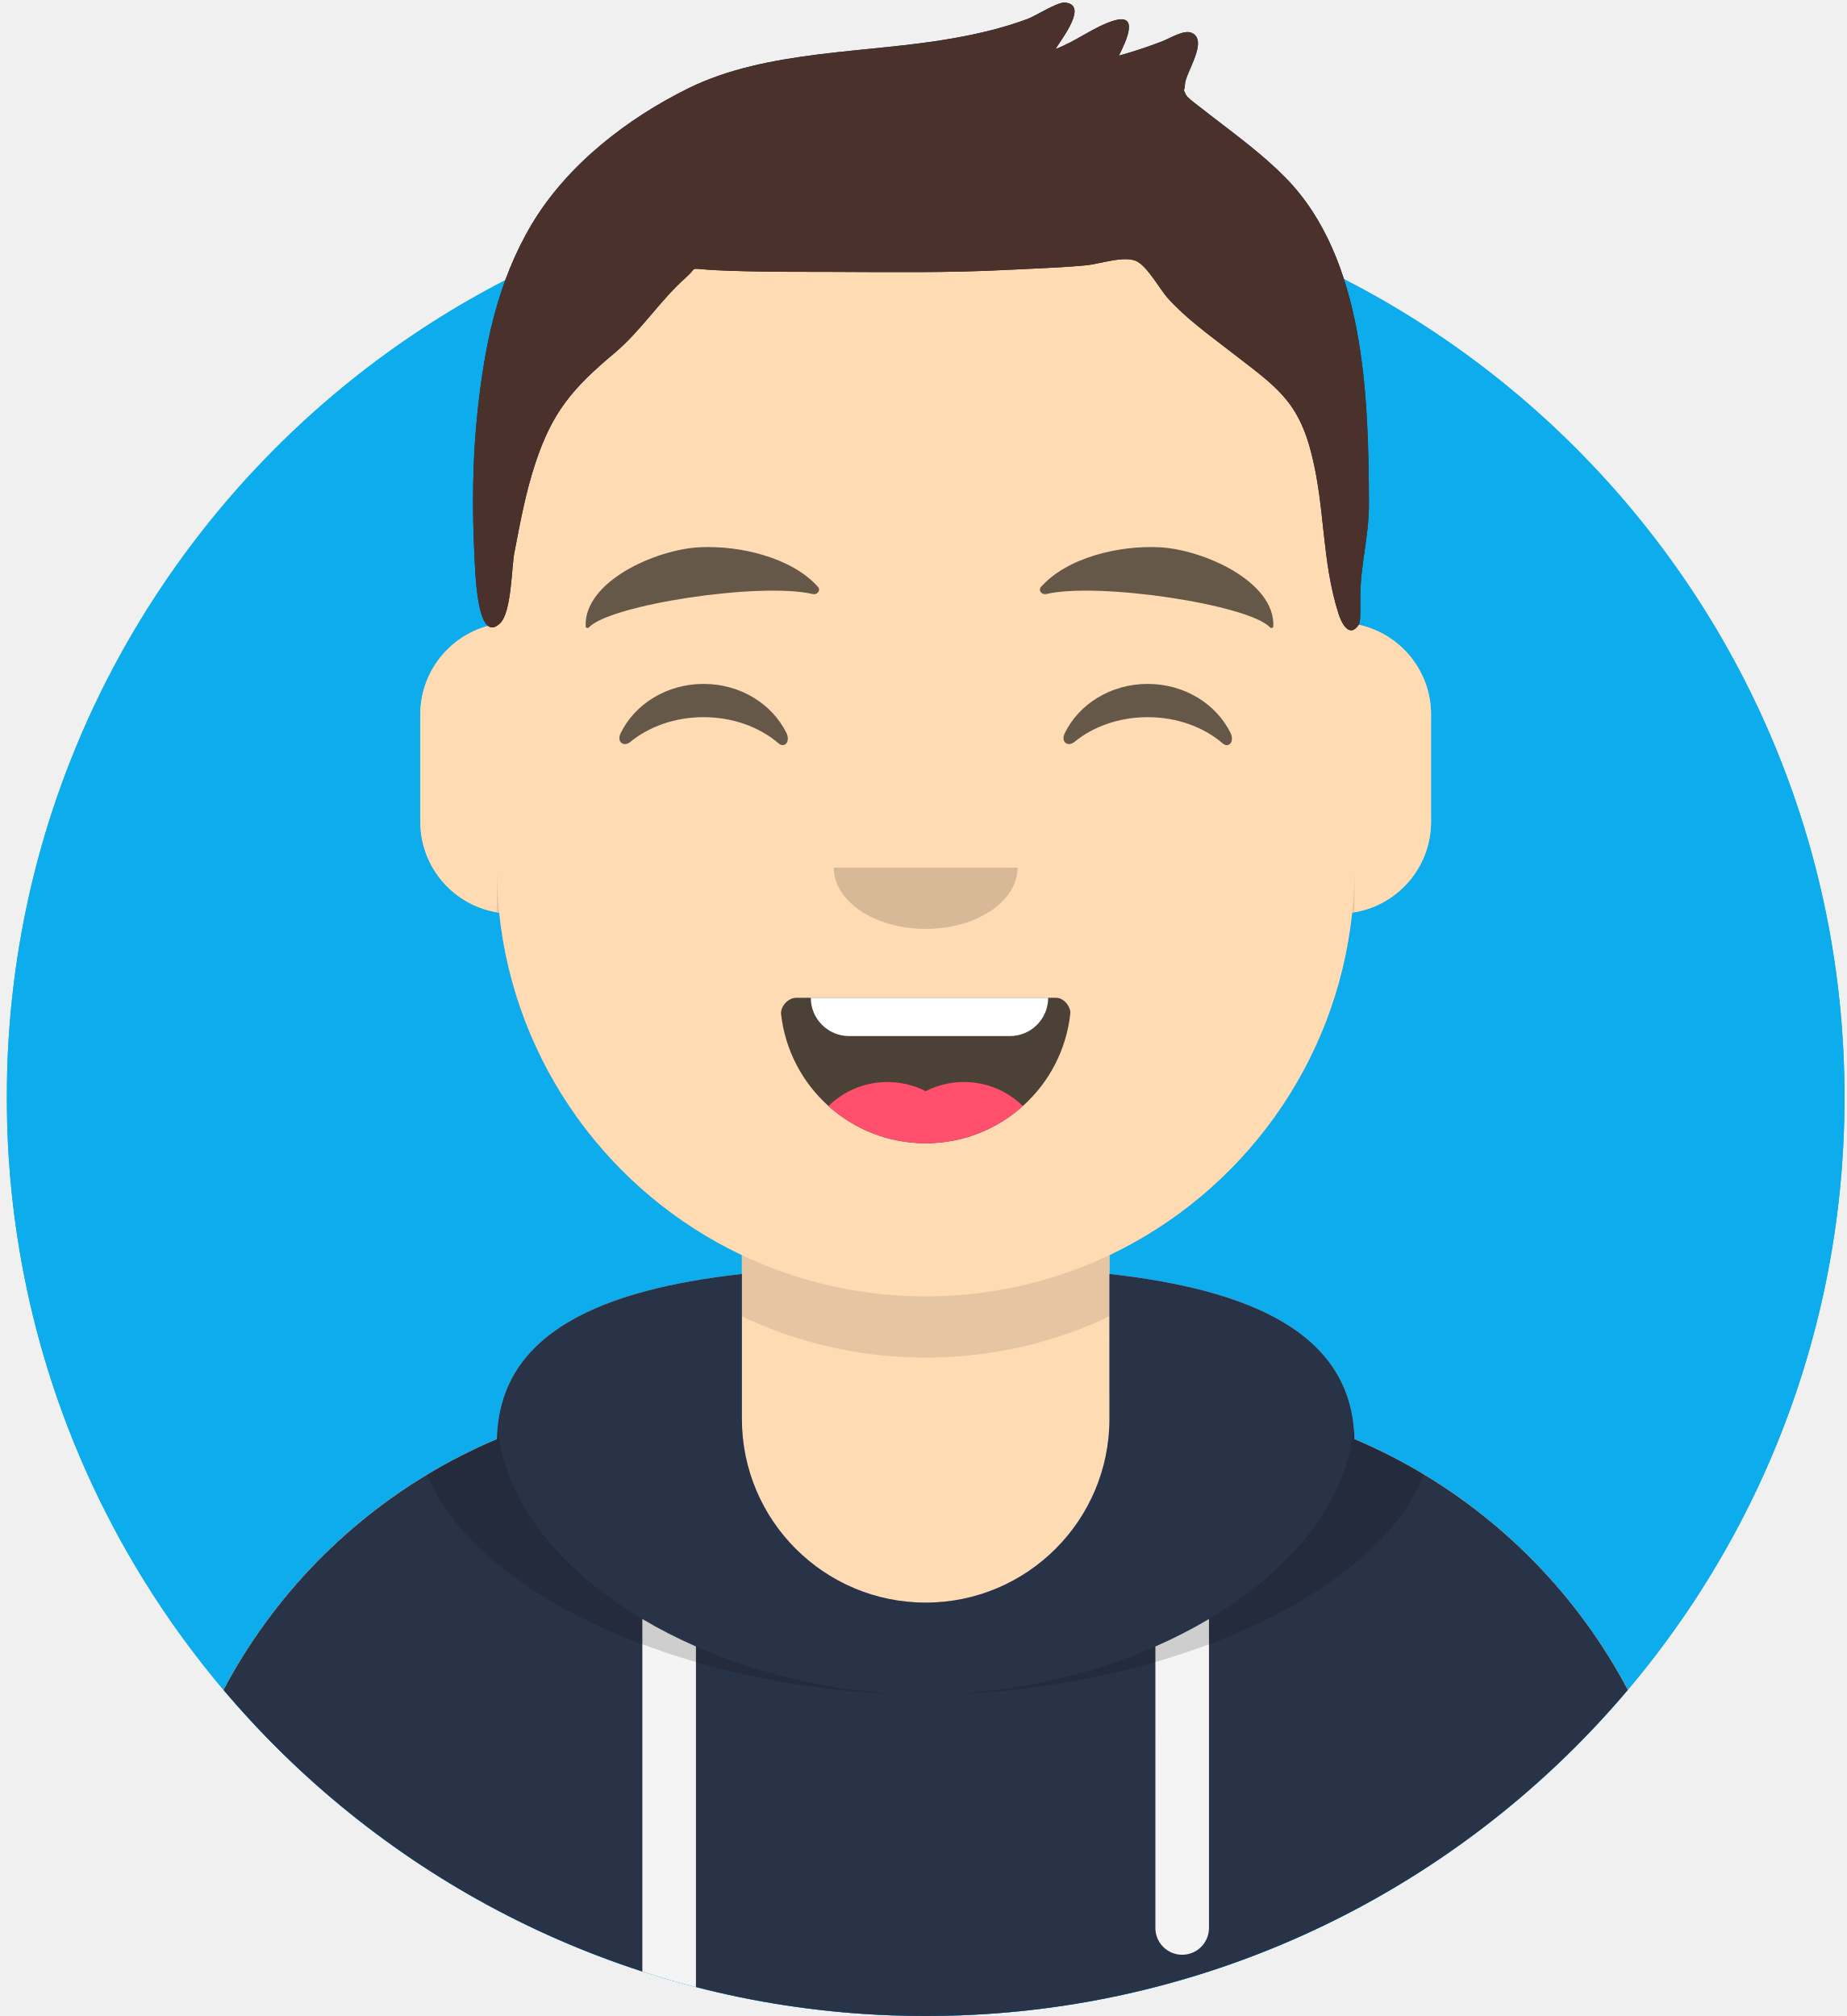
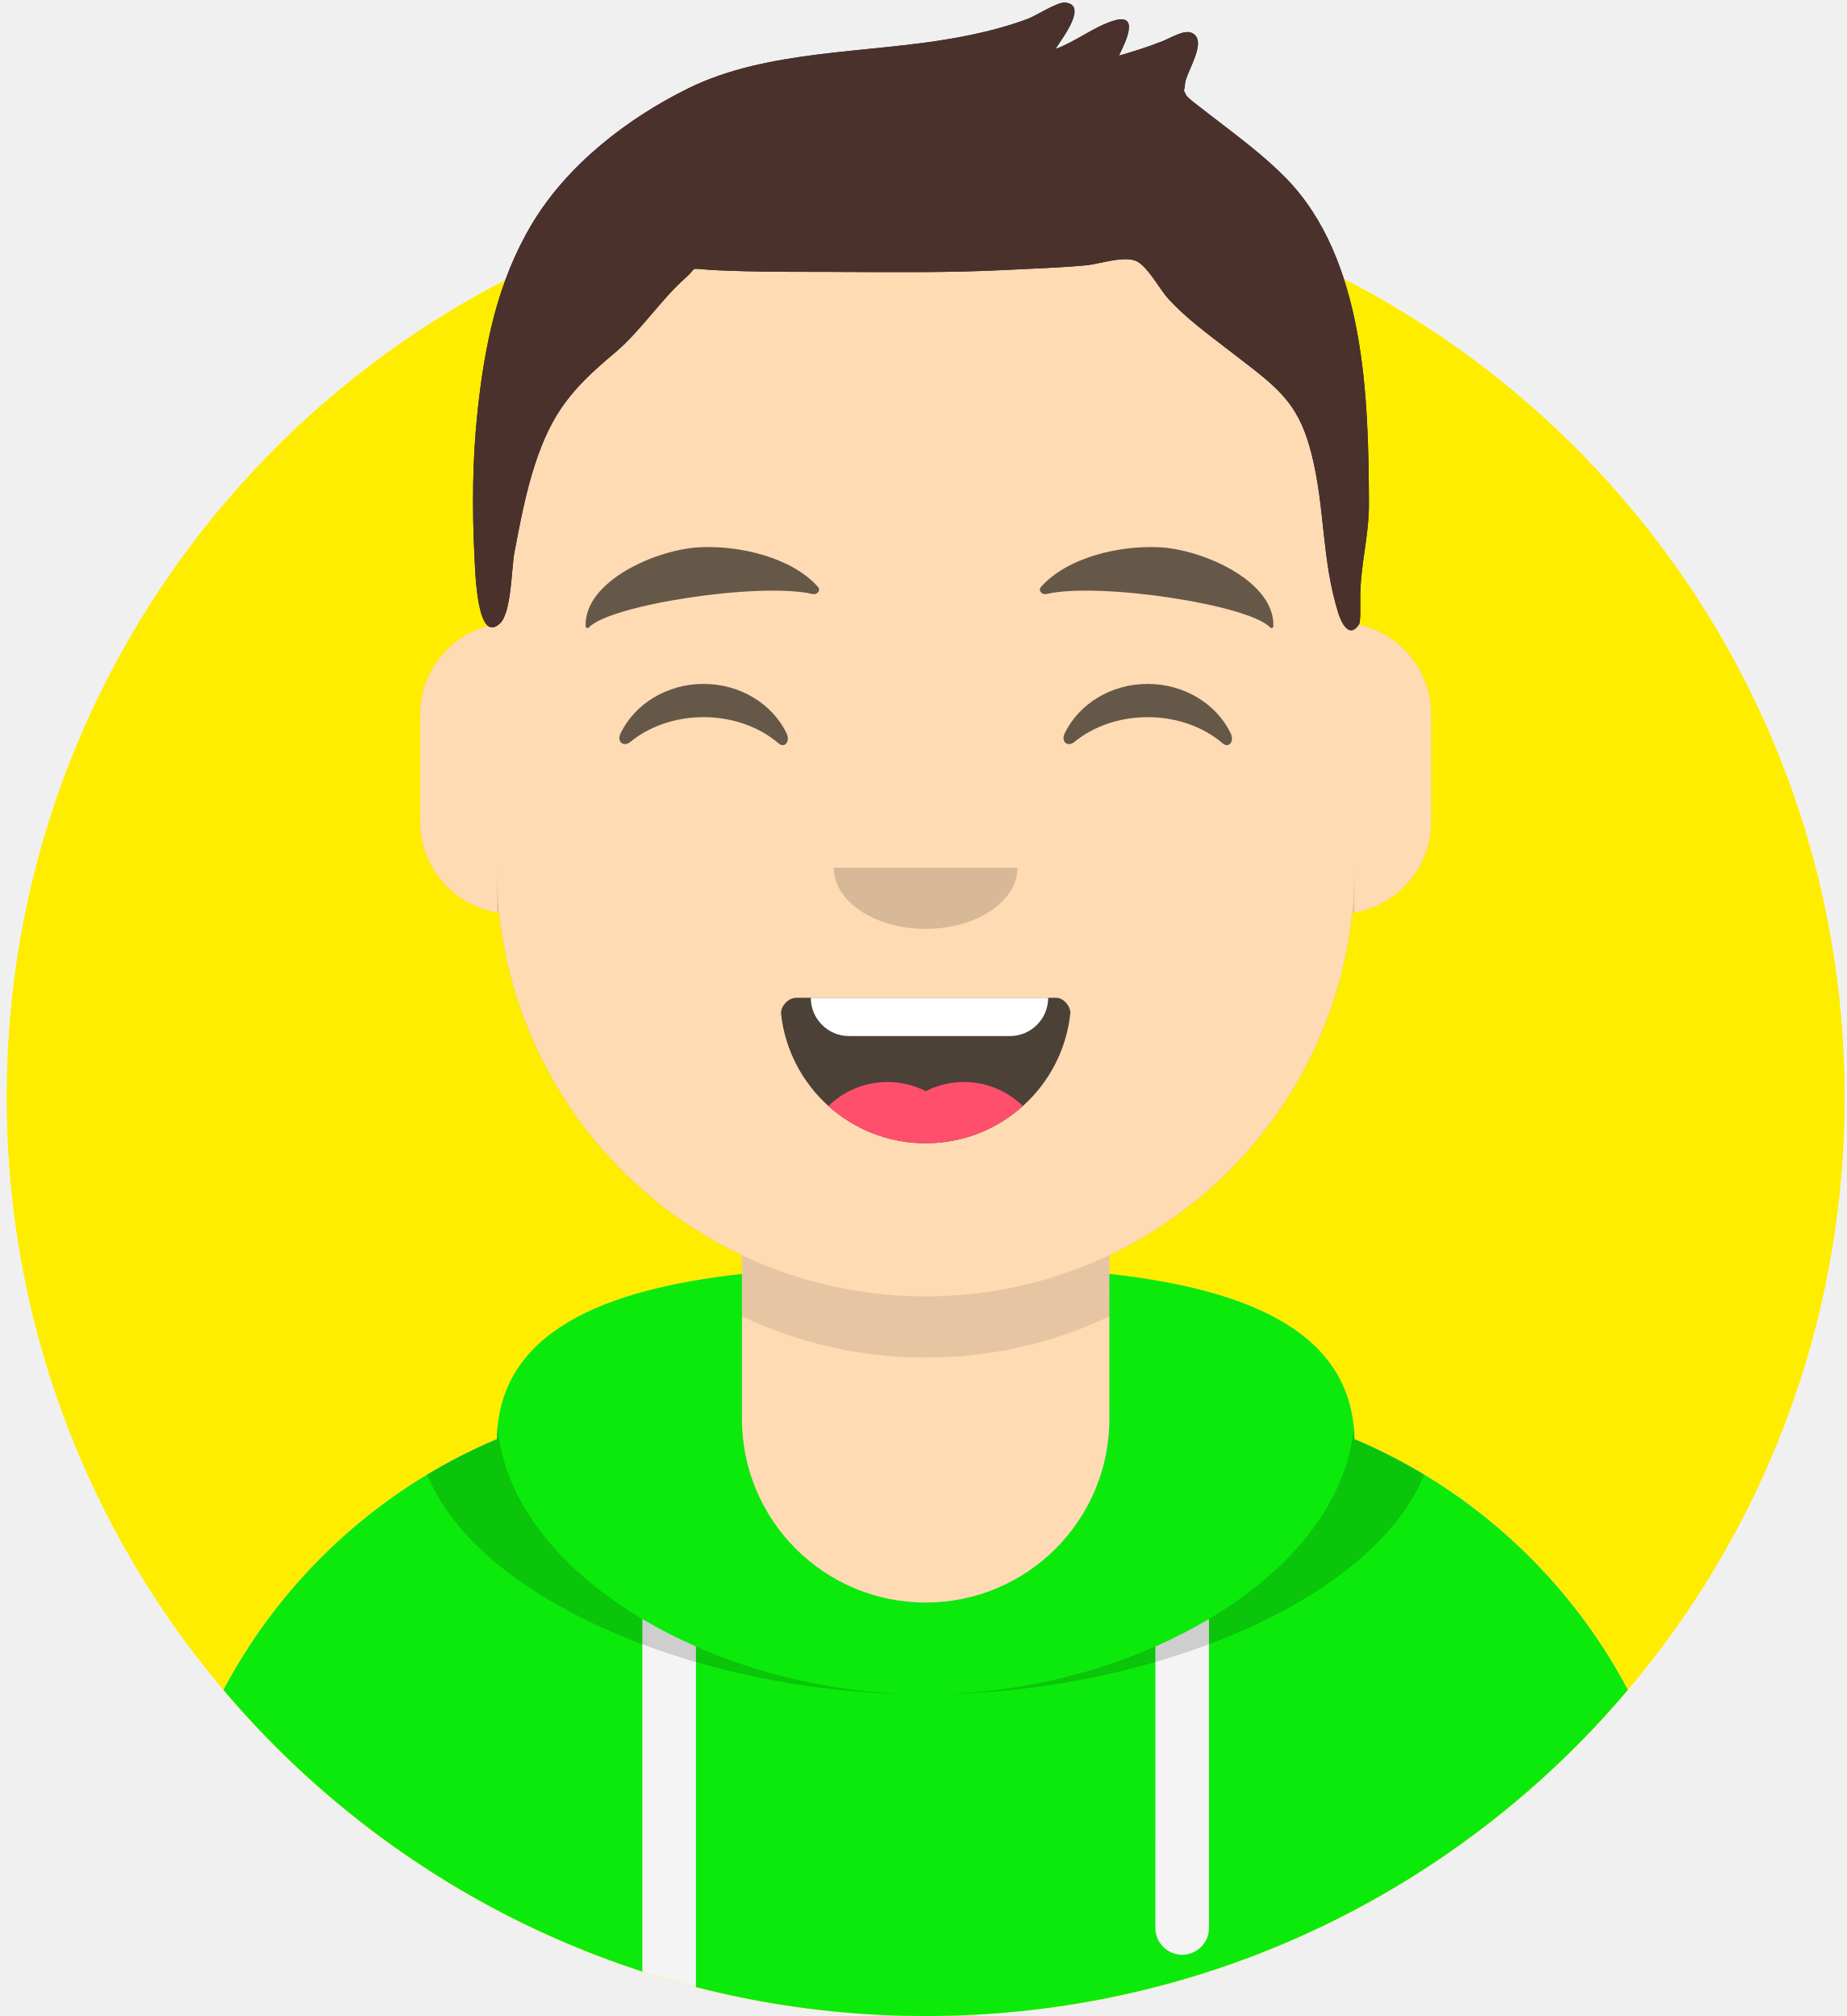
<svg xmlns="http://www.w3.org/2000/svg" xmlns:xlink="http://www.w3.org/1999/xlink" width="217px" height="237px" viewBox="0 0 217 237" version="1.1">
  <defs>
    <circle id="path-1" cx="108" cy="108" r="108" />
    <path d="M-3.19744231e-14,144 L-3.19744231e-14,-1.42108547e-14 L237.6,-1.42108547e-14 L237.6,144 L226.8,144 C226.8,203.647 178.447,252 118.8,252 C59.153,252 10.8,203.647 10.8,144 L10.8,144 L-3.19744231e-14,144 Z" id="path-3" />
    <path d="M90,0 C117.835,-5.11323436e-15 140.4,22.565 140.4,50.4 L140.401,55.949 C145.508,56.807 149.4,61.249 149.4,66.6 L149.4,79.2 C149.4,84.647 145.367,89.152 140.125,89.893 C138.265,107.718 127.114,122.78 111.601,130.149 L111.6,146.7 L115.2,146.7 C150.988,146.7 180,175.712 180,211.5 L180,219.6 L0,219.6 L0,211.5 C-4.38277231e-15,175.712 29.012,146.7 64.8,146.7 L68.4,146.7 L68.4,130.15 C52.886,122.78 41.735,107.718 39.875,89.893 C34.633,89.152 30.6,84.647 30.6,79.2 L30.6,66.6 C30.6,61.249 34.492,56.806 39.6,55.949 L39.6,50.4 C39.6,22.565 62.165,5.11323436e-15 90,0 Z" id="path-5" />
    <path d="M140.401,11.764 C156.691,13.587 169.2,18.597 169.2,31.569 L169.194,31.18 C192.467,41.01 208.8,64.047 208.8,90.9 L208.8,99 L28.8,99 L28.8,90.9 C28.8,64.047 45.133,41.01 68.406,31.18 C68.653,18.496 81.073,13.568 97.2,11.764 L97.2,28.8 C97.2,40.729 106.871,50.4 118.8,50.4 C130.729,50.4 140.4,40.729 140.4,28.8 L140.4,28.8 Z" id="path-7" />
    <path d="M31.606,13.615 C32.558,22.158 39.803,28.8 48.6,28.8 C57.424,28.8 64.687,22.117 65.603,13.536 C65.676,12.845 64.905,11.7 63.938,11.7 C50.534,11.7 40.264,11.7 33.378,11.7 C32.406,11.7 31.511,12.761 31.606,13.615 Z" id="path-9" />
    <rect id="path-11" x="0" y="0" width="237.6" height="252" />
    <path d="M118.135,20.928 C115.651,18.39 112.767,16.236 109.962,14.076 C109.343,13.6 108.715,13.135 108.109,12.641 C107.972,12.528 106.563,11.519 106.394,11.148 C105.988,10.254 106.224,10.95 106.28,9.884 C106.35,8.535 109.1,4.727 107.048,3.854 C106.146,3.47 104.536,4.492 103.67,4.83 C101.977,5.49 100.263,6.054 98.512,6.54 C99.351,4.869 100.95,1.524 97.944,2.419 C95.603,3.116 93.421,4.91 91.068,5.753 C91.847,4.477 94.96,0.523 92.147,0.302 C91.271,0.233 88.724,1.875 87.782,2.226 C84.959,3.275 82.075,3.953 79.111,4.487 C69.033,6.304 57.248,5.786 47.923,10.374 C40.735,13.911 33.636,19.4 29.484,26.389 C25.481,33.125 23.984,40.498 23.146,48.217 C22.532,53.882 22.482,59.738 22.769,65.424 C22.863,67.287 23.073,75.874 25.779,73.273 C27.127,71.978 27.117,66.745 27.457,64.974 C28.133,61.451 28.783,57.911 29.91,54.5 C31.895,48.49 34.238,45.687 39.184,41.547 C42.359,38.89 44.588,35.3 47.625,32.62 C48.99,31.416 47.949,31.542 50.143,31.7 C51.616,31.806 53.097,31.846 54.574,31.885 C57.99,31.974 61.412,31.951 64.829,31.963 C71.711,31.988 78.561,32.085 85.437,31.725 C88.492,31.565 91.556,31.478 94.603,31.195 C96.306,31.038 99.326,29.947 100.728,30.78 C102.01,31.543 103.342,34.034 104.263,35.054 C106.438,37.464 109.032,39.305 111.576,41.282 C116.881,45.403 119.559,46.98 121.17,53.421 C122.775,59.838 122.325,65.791 124.312,72.106 C124.662,73.217 125.586,75.13 126.726,73.415 C126.937,73.096 126.883,71.345 126.883,70.337 C126.883,66.27 127.913,63.218 127.9,59.123 C127.849,46.674 127.447,30.442 118.135,20.928 Z" id="path-13" />
  </defs>
  <g id="Website" stroke="none" stroke-width="1" fill="none" fill-rule="evenodd">
    <g id="mf-avatar" transform="translate(-10, -15)">
      <g id="Circle" transform="translate(10.8, 36)">
        <mask id="mask-2" fill="white">
          <use xlink:href="#path-1" />
        </mask>
-         <use id="Circle-Background" fill="#0dacec" xlink:href="#path-1" />
-         <g id="🖍-Circle-Color" mask="url(#mask-2)" fill="#0dacec">
+         <use id="Circle-Background" fill="#ffed00" xlink:href="#path-1" />
+         <g id="🖍-Circle-Color" mask="url(#mask-2)" fill="#ffed00">
          <rect id="🖍Color" x="0" y="0" width="216.445" height="216" />
        </g>
      </g>
      <mask id="mask-4" fill="white">
        <use xlink:href="#path-3" />
      </mask>
      <g id="Mask" />
      <g id="Avataaar" mask="url(#mask-4)">
        <g id="Body" transform="translate(28.8, 32.4)">
          <mask id="mask-6" fill="white">
            <use xlink:href="#path-5" />
          </mask>
          <use fill="#D0C6AC" xlink:href="#path-5" />
          <g id="Skin/👶🏻-05-Pale" mask="url(#mask-6)" fill="#FFDBB4">
            <g transform="translate(-28.8, 0)" id="Color">
              <rect x="0" y="0" width="238.384" height="220.355" />
            </g>
          </g>
          <path d="M39.6,84.6 C39.6,112.435 62.165,135 90,135 C117.835,135 140.4,112.435 140.4,84.6 L140.4,84.6 L140.4,91.8 C140.4,119.635 117.835,142.2 90,142.2 C62.165,142.2 39.6,119.635 39.6,91.8 Z" id="Neck-Shadow" fill-opacity="0.1" fill="#000000" mask="url(#mask-6)" />
        </g>
        <g id="Clothing/Hoodie" transform="translate(0, 153)">
          <mask id="mask-8" fill="white">
            <use xlink:href="#path-7" />
          </mask>
          <use id="Hoodie" fill="#B7C1DB" fill-rule="evenodd" xlink:href="#path-7" />
-           <g id="Color/Palette/Slate" mask="url(#mask-8)" fill="#293347" fill-rule="evenodd">
+           <g id="Color/Palette/Slate" mask="url(#mask-8)" fill="#0cea0b" fill-rule="evenodd">
            <rect id="🖍Color" x="0" y="0" width="238.491" height="99" />
          </g>
          <path d="M91.8,55.565 L91.8,99 L85.5,99 L85.499,52.335 C87.483,53.514 89.592,54.594 91.8,55.565 Z M152.101,52.334 L152.1,88.65 C152.1,90.39 150.69,91.8 148.95,91.8 C147.21,91.8 145.8,90.39 145.8,88.65 L145.801,55.565 C148.009,54.594 150.118,53.513 152.101,52.334 Z" id="Straps" fill="#F4F4F4" fill-rule="evenodd" mask="url(#mask-8)" />
          <path d="M155.733,11.451 C169.28,14.013 178.65,19.118 178.65,29.077 C178.65,46.818 148.916,61.2 118.8,61.2 C88.684,61.2 58.95,46.818 58.95,29.077 C58.95,19.118 68.32,14.013 81.867,11.451 C73.689,14.466 68.4,19.534 68.4,27.969 C68.4,46.322 93.439,61.2 118.8,61.2 C144.161,61.2 169.2,46.322 169.2,27.969 C169.2,19.71 164.13,14.679 156.241,11.642 Z" id="Shadow" fill-opacity="0.16" fill="#000000" fill-rule="evenodd" mask="url(#mask-8)" />
        </g>
        <g id="Face" transform="translate(68.4, 73.8)">
          <g id="Mouth/Smile" transform="translate(1.8, 46.8)">
            <mask id="mask-10" fill="white">
              <use xlink:href="#path-9" />
            </mask>
            <use id="Mouth" fill-opacity="0.7" fill="#000000" fill-rule="evenodd" xlink:href="#path-9" />
            <path d="M39.6,1.8 L58.5,1.8 C60.985,1.8 63,3.815 63,6.3 L63,11.7 C63,14.185 60.985,16.2 58.5,16.2 L39.6,16.2 C37.115,16.2 35.1,14.185 35.1,11.7 L35.1,6.3 C35.1,3.815 37.115,1.8 39.6,1.8 Z" id="Teeth" fill="#FFFFFF" fill-rule="evenodd" mask="url(#mask-10)" />
            <g id="Tongue" stroke-width="1" fill-rule="evenodd" mask="url(#mask-10)" fill="#FF4F6D">
              <g transform="translate(34.2, 21.6)">
                <circle cx="9.9" cy="9.9" r="9.9" />
                <circle cx="18.9" cy="9.9" r="9.9" />
              </g>
            </g>
          </g>
          <g id="Nose/Default" transform="translate(25.2, 36)" fill="#000000" fill-opacity="0.16">
            <path d="M14.4,7.2 C14.4,11.176 19.235,14.4 25.2,14.4 L25.2,14.4 C31.165,14.4 36,11.176 36,7.2" id="Nose" />
          </g>
          <g id="Eyes/Happy-😁" transform="translate(0, 7.2)" fill="#000000" fill-opacity="0.6">
            <path d="M14.544,20.203 C16.206,16.784 19.948,14.4 24.298,14.4 C28.632,14.4 32.363,16.767 34.034,20.166 C34.53,21.176 33.824,22.003 33.112,21.39 C30.906,19.494 27.773,18.309 24.298,18.309 C20.931,18.309 17.886,19.421 15.694,21.214 C14.892,21.87 14.058,21.203 14.544,20.203 Z" id="Squint" />
            <path d="M66.744,20.203 C68.406,16.784 72.148,14.4 76.498,14.4 C80.832,14.4 84.563,16.767 86.234,20.166 C86.73,21.176 86.024,22.003 85.312,21.39 C83.106,19.494 79.973,18.309 76.498,18.309 C73.131,18.309 70.086,19.421 67.894,21.214 C67.092,21.87 66.258,21.203 66.744,20.203 Z" id="Squint" />
          </g>
          <g id="Eyebrow/Natural/Default-Natural" fill="#000000" fill-opacity="0.6">
            <path d="M23.435,5.589 C18.25,6.285 10.164,10.805 10.84,16.036 C10.862,16.207 11.121,16.261 11.233,16.118 C13.471,13.248 30.774,9.033 37.075,9.913 C37.652,9.994 38.032,9.399 37.639,9.027 C34.269,5.845 28.08,4.961 23.435,5.589" id="Eyebrow" transform="translate(24.3, 10.8) rotate(5) translate(-24.3, -10.8) " />
            <path d="M76.535,5.589 C71.35,6.285 63.264,10.805 63.94,16.036 C63.962,16.207 64.221,16.261 64.333,16.118 C66.571,13.248 83.874,9.033 90.175,9.913 C90.752,9.994 91.132,9.399 90.739,9.027 C87.369,5.845 81.18,4.961 76.535,5.589" id="Eyebrow" transform="translate(77.4, 10.8) scale(-1, 1) rotate(5) translate(-77.4, -10.8) " />
          </g>
        </g>
        <g id="Top">
          <mask id="mask-12" fill="white">
            <use xlink:href="#path-11" />
          </mask>
          <g id="Mask" />
          <g mask="url(#mask-12)">
            <g transform="translate(43, 15)">
              <mask id="mask-14" fill="white">
                <use xlink:href="#path-13" />
              </mask>
              <use id="Short-Hair" stroke="none" fill="#1F3140" fill-rule="evenodd" xlink:href="#path-13" />
              <g id="Color/Hair/Brown-Dark" stroke="none" fill="none" mask="url(#mask-14)" fill-rule="evenodd">
                <g transform="translate(-43.1, -15)" fill="#4A312C" id="Color">
                  <rect x="0" y="0" width="239.107" height="252.406" />
                </g>
              </g>
            </g>
          </g>
        </g>
      </g>
    </g>
  </g>
</svg>
